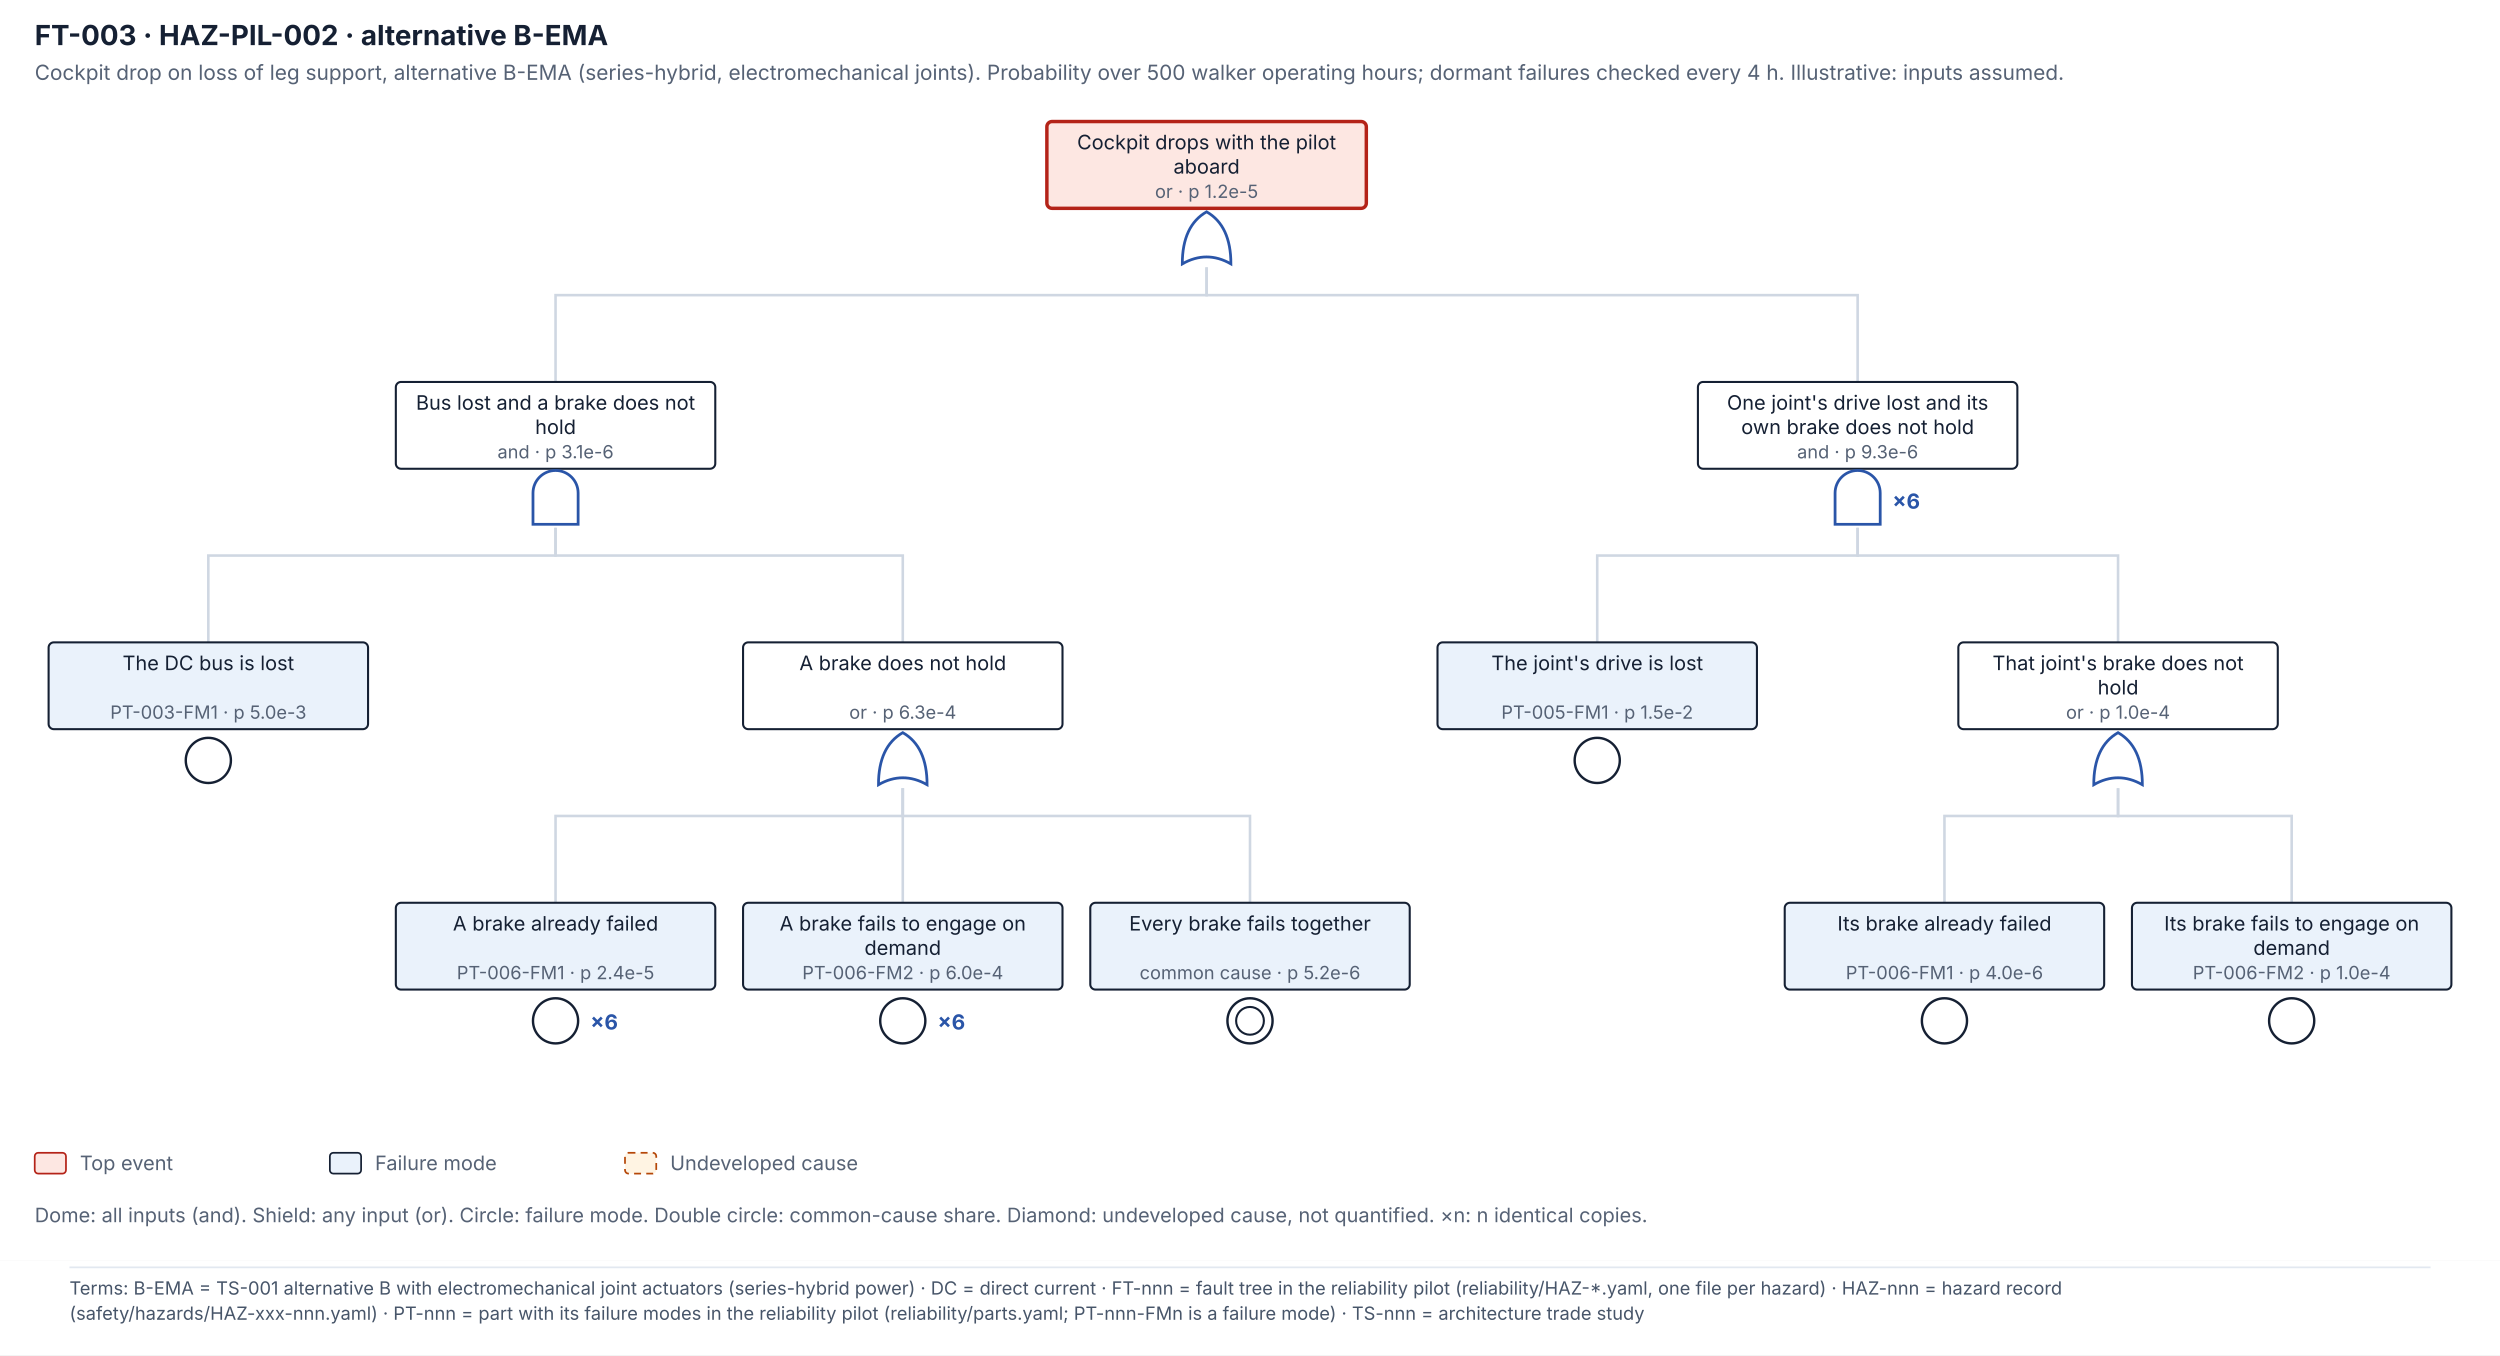
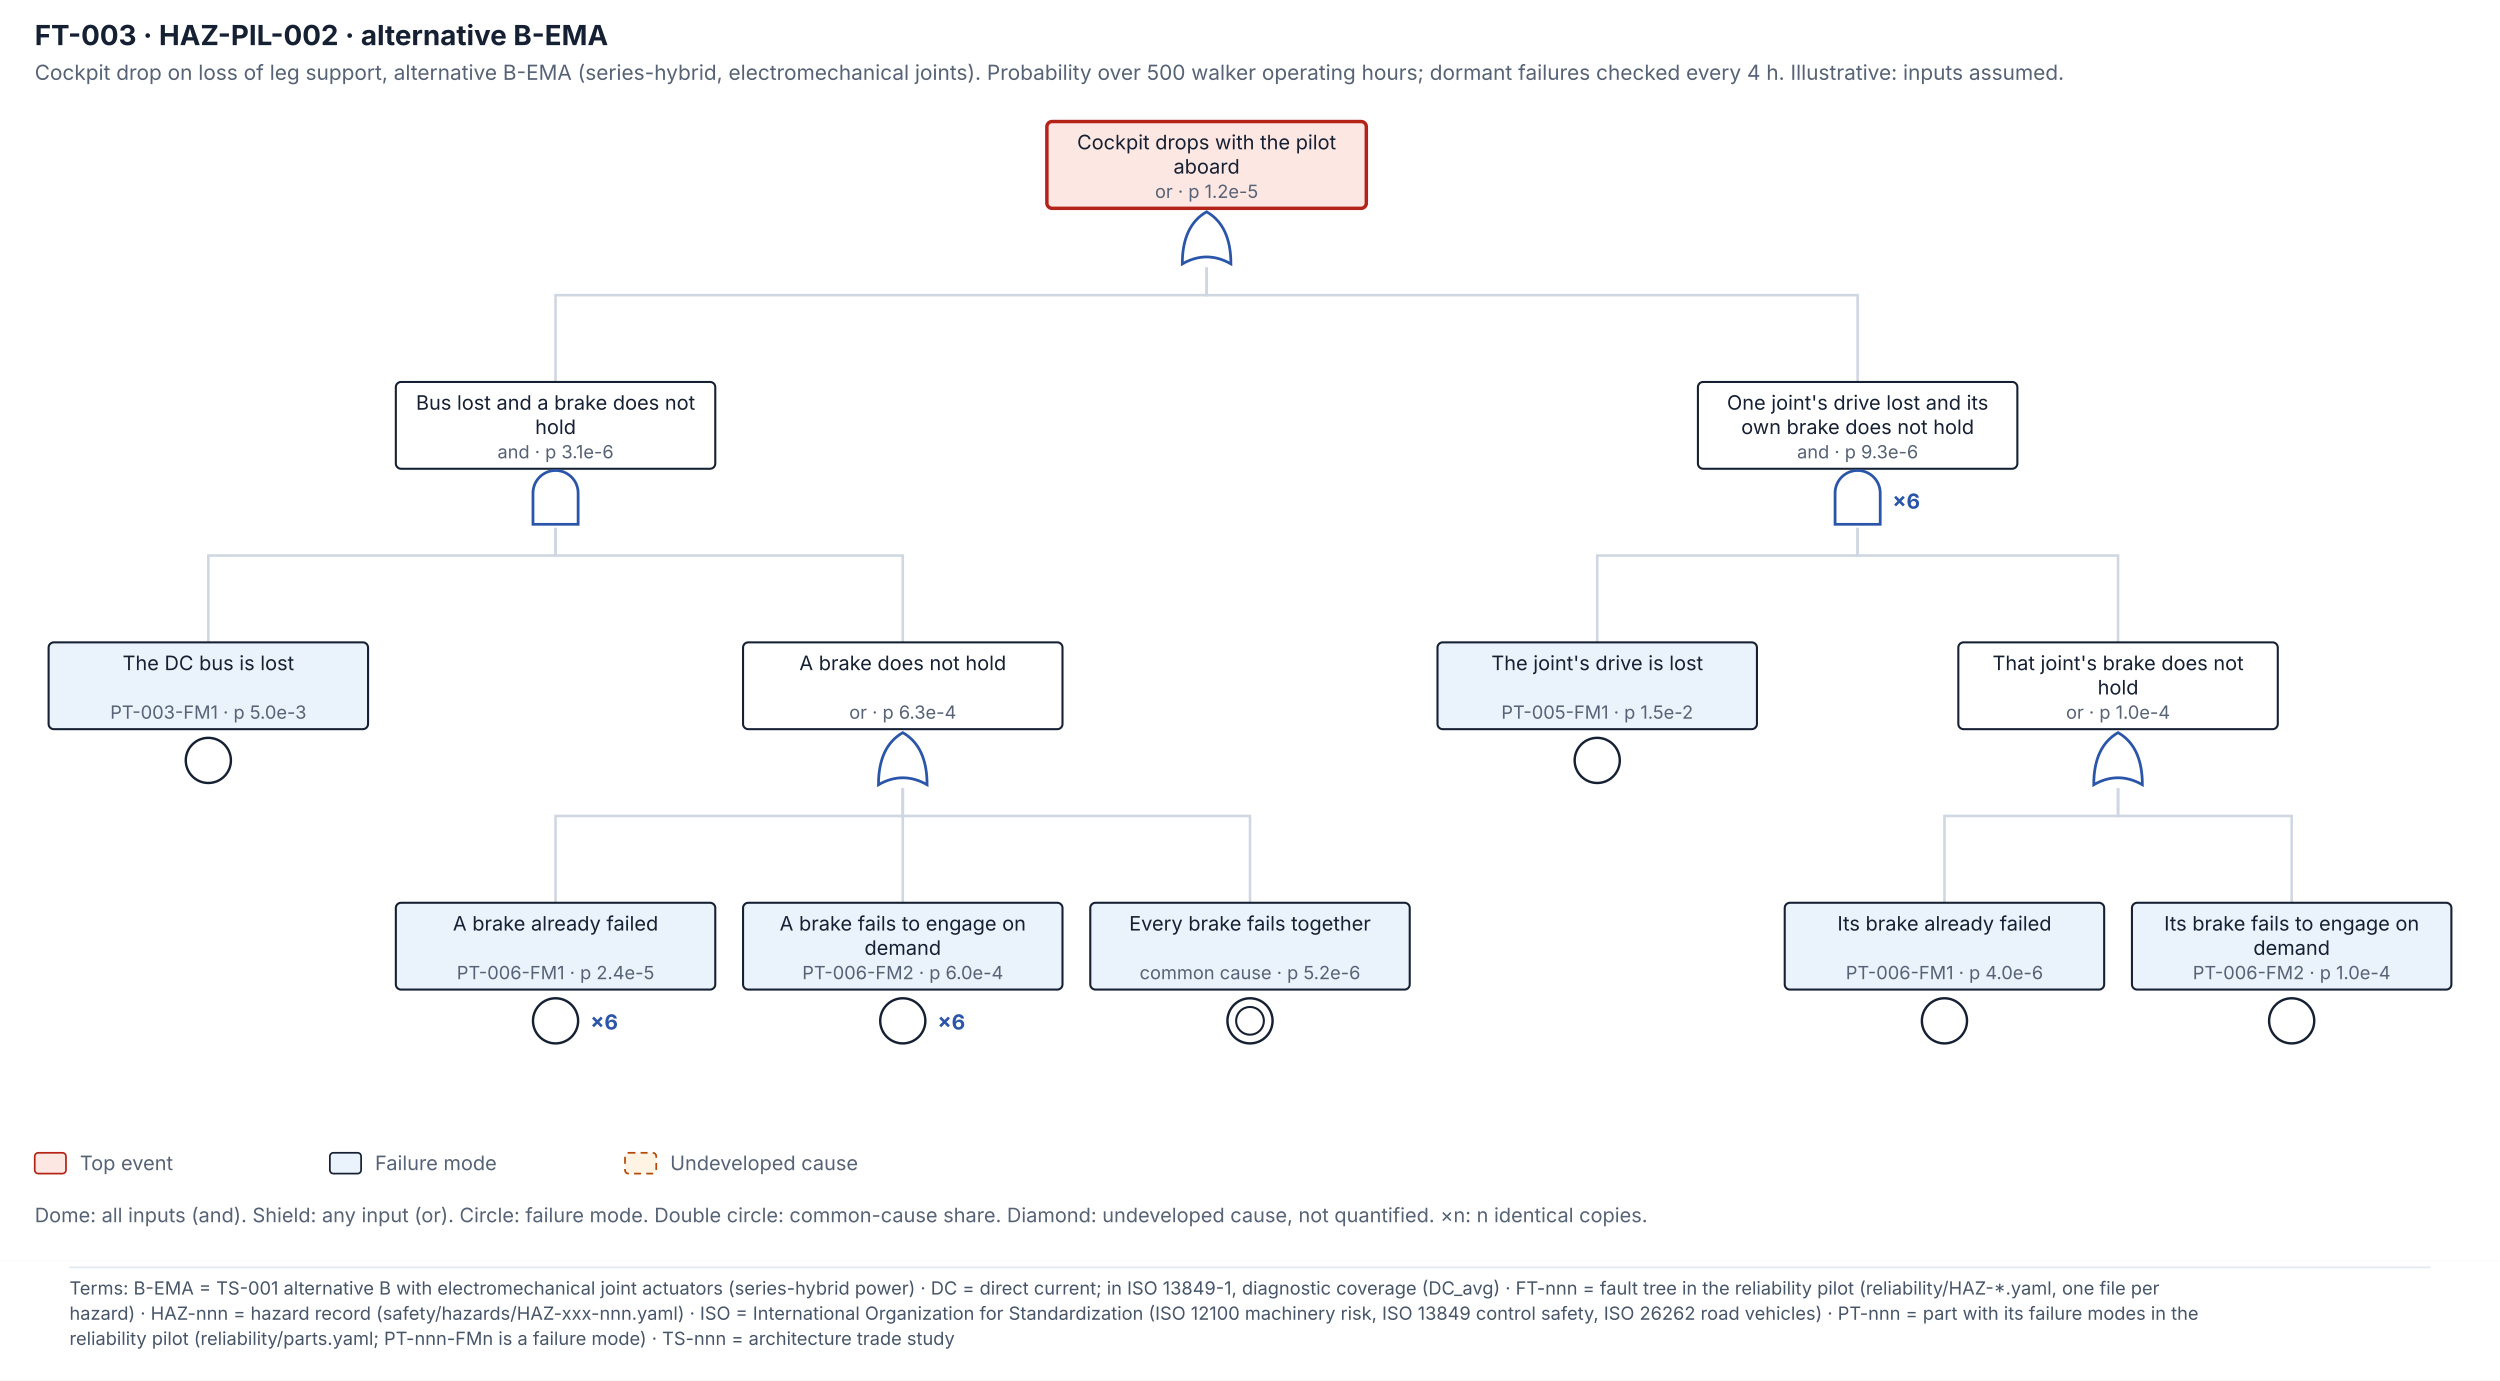
- <svg xmlns="http://www.w3.org/2000/svg" viewBox="0 0 1440 780.6" width="1440" height="780.6" font-family="Inter, 'Segoe UI', Helvetica, Arial, sans-serif">
+ <svg xmlns="http://www.w3.org/2000/svg" viewBox="0 0 1440 795.1" width="1440" height="795.1" font-family="Inter, 'Segoe UI', Helvetica, Arial, sans-serif">
  <rect width="1440" height="726" fill="#ffffff" />
  <text x="20" y="26" font-size="16" font-weight="700" fill="#152033">FT-003 · HAZ-PIL-002 · alternative B-EMA</text>
  <text x="20" y="46" font-size="12" fill="#566275">Cockpit drop on loss of leg support, alternative B-EMA (series-hybrid, electromechanical joints). Probability over 500 walker operating hours; dormant failures checked every 4 h. Illustrative: inputs assumed.</text>
  <path d="M695.0 154 V170 H320.0 V220" fill="none" stroke="#cfd7e2" stroke-width="1.5" />
  <path d="M695.0 154 V170 H1070.0 V220" fill="none" stroke="#cfd7e2" stroke-width="1.5" />
  <path d="M320.0 304 V320 H120.0 V370" fill="none" stroke="#cfd7e2" stroke-width="1.5" />
  <path d="M320.0 304 V320 H520.0 V370" fill="none" stroke="#cfd7e2" stroke-width="1.5" />
  <path d="M520.0 454 V470 H320.0 V520" fill="none" stroke="#cfd7e2" stroke-width="1.5" />
  <path d="M520.0 454 V470 H520.0 V520" fill="none" stroke="#cfd7e2" stroke-width="1.5" />
  <path d="M520.0 454 V470 H720.0 V520" fill="none" stroke="#cfd7e2" stroke-width="1.5" />
  <path d="M1070.0 304 V320 H920.0 V370" fill="none" stroke="#cfd7e2" stroke-width="1.5" />
  <path d="M1070.0 304 V320 H1220.0 V370" fill="none" stroke="#cfd7e2" stroke-width="1.5" />
  <path d="M1220.0 454 V470 H1120.0 V520" fill="none" stroke="#cfd7e2" stroke-width="1.5" />
  <path d="M1220.0 454 V470 H1320.0 V520" fill="none" stroke="#cfd7e2" stroke-width="1.5" />
  <rect x="28.0" y="370" width="184" height="50" rx="3" fill="#eaf2fb" stroke="#152033" stroke-width="1.2" />
  <text x="120.0" y="386" font-size="11.5" fill="#152033" text-anchor="middle">The DC bus is lost</text>
  <text x="120.0" y="414" font-size="10.5" fill="#566275" text-anchor="middle">PT-003-FM1 · p 5.0e-3</text>
  <circle cx="120.0" cy="438" r="13" fill="#ffffff" stroke="#152033" stroke-width="1.4" />
  <rect x="228.0" y="520" width="184" height="50" rx="3" fill="#eaf2fb" stroke="#152033" stroke-width="1.2" />
  <text x="320.0" y="536" font-size="11.5" fill="#152033" text-anchor="middle">A brake already failed</text>
  <text x="320.0" y="564" font-size="10.5" fill="#566275" text-anchor="middle">PT-006-FM1 · p 2.4e-5</text>
  <circle cx="320.0" cy="588" r="13" fill="#ffffff" stroke="#152033" stroke-width="1.4" />
  <text x="340.0" y="593" font-size="12" font-weight="700" fill="#2a55a8">×6</text>
  <rect x="428.0" y="520" width="184" height="50" rx="3" fill="#eaf2fb" stroke="#152033" stroke-width="1.2" />
  <text x="520.0" y="536" font-size="11.5" fill="#152033" text-anchor="middle">A brake fails to engage on</text>
  <text x="520.0" y="550" font-size="11.5" fill="#152033" text-anchor="middle">demand</text>
  <text x="520.0" y="564" font-size="10.5" fill="#566275" text-anchor="middle">PT-006-FM2 · p 6.0e-4</text>
  <circle cx="520.0" cy="588" r="13" fill="#ffffff" stroke="#152033" stroke-width="1.4" />
  <text x="540.0" y="593" font-size="12" font-weight="700" fill="#2a55a8">×6</text>
  <rect x="628.0" y="520" width="184" height="50" rx="3" fill="#eaf2fb" stroke="#152033" stroke-width="1.2" />
  <text x="720.0" y="536" font-size="11.5" fill="#152033" text-anchor="middle">Every brake fails together</text>
  <text x="720.0" y="564" font-size="10.5" fill="#566275" text-anchor="middle">common cause · p 5.2e-6</text>
  <circle cx="720.0" cy="588" r="13" fill="#ffffff" stroke="#152033" stroke-width="1.4" />
  <circle cx="720.0" cy="588" r="8" fill="none" stroke="#152033" stroke-width="1.2" />
  <rect x="428.0" y="370" width="184" height="50" rx="3" fill="#ffffff" stroke="#152033" stroke-width="1.2" />
  <text x="520.0" y="386" font-size="11.5" fill="#152033" text-anchor="middle">A brake does not hold</text>
  <text x="520.0" y="414" font-size="10.5" fill="#566275" text-anchor="middle">or · p 6.3e-4</text>
  <path d="M506.0 452 Q506.0 430 520.0 422 Q534.0 430 534.0 452 Q520.0 444 506.0 452 Z" fill="#ffffff" stroke="#2a55a8" stroke-width="1.6" />
  <rect x="228.0" y="220" width="184" height="50" rx="3" fill="#ffffff" stroke="#152033" stroke-width="1.2" />
  <text x="320.0" y="236" font-size="11.5" fill="#152033" text-anchor="middle">Bus lost and a brake does not</text>
  <text x="320.0" y="250" font-size="11.5" fill="#152033" text-anchor="middle">hold</text>
  <text x="320.0" y="264" font-size="10.5" fill="#566275" text-anchor="middle">and · p 3.1e-6</text>
  <path d="M307.0 302 V284 A13 13 0 0 1 333.0 284 V302 Z" fill="#ffffff" stroke="#2a55a8" stroke-width="1.6" />
  <rect x="828.0" y="370" width="184" height="50" rx="3" fill="#eaf2fb" stroke="#152033" stroke-width="1.2" />
  <text x="920.0" y="386" font-size="11.5" fill="#152033" text-anchor="middle">The joint's drive is lost</text>
  <text x="920.0" y="414" font-size="10.5" fill="#566275" text-anchor="middle">PT-005-FM1 · p 1.5e-2</text>
  <circle cx="920.0" cy="438" r="13" fill="#ffffff" stroke="#152033" stroke-width="1.4" />
  <rect x="1028.0" y="520" width="184" height="50" rx="3" fill="#eaf2fb" stroke="#152033" stroke-width="1.2" />
  <text x="1120.0" y="536" font-size="11.5" fill="#152033" text-anchor="middle">Its brake already failed</text>
  <text x="1120.0" y="564" font-size="10.5" fill="#566275" text-anchor="middle">PT-006-FM1 · p 4.0e-6</text>
  <circle cx="1120.0" cy="588" r="13" fill="#ffffff" stroke="#152033" stroke-width="1.4" />
  <rect x="1228.0" y="520" width="184" height="50" rx="3" fill="#eaf2fb" stroke="#152033" stroke-width="1.2" />
  <text x="1320.0" y="536" font-size="11.5" fill="#152033" text-anchor="middle">Its brake fails to engage on</text>
  <text x="1320.0" y="550" font-size="11.5" fill="#152033" text-anchor="middle">demand</text>
  <text x="1320.0" y="564" font-size="10.5" fill="#566275" text-anchor="middle">PT-006-FM2 · p 1.0e-4</text>
  <circle cx="1320.0" cy="588" r="13" fill="#ffffff" stroke="#152033" stroke-width="1.4" />
  <rect x="1128.0" y="370" width="184" height="50" rx="3" fill="#ffffff" stroke="#152033" stroke-width="1.2" />
  <text x="1220.0" y="386" font-size="11.5" fill="#152033" text-anchor="middle">That joint's brake does not</text>
  <text x="1220.0" y="400" font-size="11.5" fill="#152033" text-anchor="middle">hold</text>
  <text x="1220.0" y="414" font-size="10.5" fill="#566275" text-anchor="middle">or · p 1.0e-4</text>
  <path d="M1206.0 452 Q1206.0 430 1220.0 422 Q1234.0 430 1234.0 452 Q1220.0 444 1206.0 452 Z" fill="#ffffff" stroke="#2a55a8" stroke-width="1.6" />
  <rect x="978.0" y="220" width="184" height="50" rx="3" fill="#ffffff" stroke="#152033" stroke-width="1.2" />
  <text x="1070.0" y="236" font-size="11.5" fill="#152033" text-anchor="middle">One joint's drive lost and its</text>
  <text x="1070.0" y="250" font-size="11.5" fill="#152033" text-anchor="middle">own brake does not hold</text>
  <text x="1070.0" y="264" font-size="10.5" fill="#566275" text-anchor="middle">and · p 9.3e-6</text>
  <path d="M1057.0 302 V284 A13 13 0 0 1 1083.0 284 V302 Z" fill="#ffffff" stroke="#2a55a8" stroke-width="1.6" />
  <text x="1090.0" y="293" font-size="12" font-weight="700" fill="#2a55a8">×6</text>
  <rect x="603.0" y="70" width="184" height="50" rx="3" fill="#fde7e2" stroke="#b42318" stroke-width="2" />
  <text x="695.0" y="86" font-size="11.5" fill="#152033" text-anchor="middle">Cockpit drops with the pilot</text>
  <text x="695.0" y="100" font-size="11.5" fill="#152033" text-anchor="middle">aboard</text>
  <text x="695.0" y="114" font-size="10.5" fill="#566275" text-anchor="middle">or · p 1.2e-5</text>
  <path d="M681.0 152 Q681.0 130 695.0 122 Q709.0 130 709.0 152 Q695.0 144 681.0 152 Z" fill="#ffffff" stroke="#2a55a8" stroke-width="1.6" />
  <rect x="20" y="664" width="18" height="12" rx="2" fill="#fde7e2" stroke="#b42318" />
  <text x="46" y="674" font-size="11.5" fill="#566275">Top event</text>
  <rect x="190" y="664" width="18" height="12" rx="2" fill="#eaf2fb" stroke="#152033" />
  <text x="216" y="674" font-size="11.5" fill="#566275">Failure mode</text>
  <rect x="360" y="664" width="18" height="12" rx="2" fill="#fff4e3" stroke="#b54708" stroke-dasharray="4 3" />
  <text x="386" y="674" font-size="11.5" fill="#566275">Undeveloped cause</text>
  <text x="20" y="704" font-size="11.5" fill="#566275">Dome: all inputs (and). Shield: any input (or). Circle: failure mode. Double circle: common-cause share. Diamond: undeveloped cause, not quantified. ×n: n identical copies.</text>
  <g class="terms" data-base-h="726">
-     <rect x="0" y="726" width="1440" height="54.6" fill="#FFFFFF" />
+     <rect x="0" y="726" width="1440" height="69.1" fill="#FFFFFF" />
    <line x1="40" y1="730" x2="1400" y2="730" stroke="#E2E8F0" stroke-width="1" />
-     <text x="40" y="745.7" font-size="10.5" fill="#475569" font-family="Inter, 'Segoe UI', Helvetica, Arial, sans-serif">Terms: B-EMA = TS-001 alternative B with electromechanical joint actuators (series-hybrid power) · DC = direct current · FT-nnn = fault tree in the reliability pilot (reliability/HAZ-*.yaml, one file per hazard) · HAZ-nnn = hazard record</text>
-     <text x="40" y="760.2" font-size="10.5" fill="#475569" font-family="Inter, 'Segoe UI', Helvetica, Arial, sans-serif">(safety/hazards/HAZ-xxx-nnn.yaml) · PT-nnn = part with its failure modes in the reliability pilot (reliability/parts.yaml; PT-nnn-FMn is a failure mode) · TS-nnn = architecture trade study</text>
+     <text x="40" y="745.7" font-size="10.5" fill="#475569" font-family="Inter, 'Segoe UI', Helvetica, Arial, sans-serif">Terms: B-EMA = TS-001 alternative B with electromechanical joint actuators (series-hybrid power) · DC = direct current; in ISO 13849-1, diagnostic coverage (DC_avg) · FT-nnn = fault tree in the reliability pilot (reliability/HAZ-*.yaml, one file per</text>
+     <text x="40" y="760.2" font-size="10.5" fill="#475569" font-family="Inter, 'Segoe UI', Helvetica, Arial, sans-serif">hazard) · HAZ-nnn = hazard record (safety/hazards/HAZ-xxx-nnn.yaml) · ISO = International Organization for Standardization (ISO 12100 machinery risk, ISO 13849 control safety, ISO 26262 road vehicles) · PT-nnn = part with its failure modes in the</text>
+     <text x="40" y="774.7" font-size="10.5" fill="#475569" font-family="Inter, 'Segoe UI', Helvetica, Arial, sans-serif">reliability pilot (reliability/parts.yaml; PT-nnn-FMn is a failure mode) · TS-nnn = architecture trade study</text>
  </g>
</svg>
